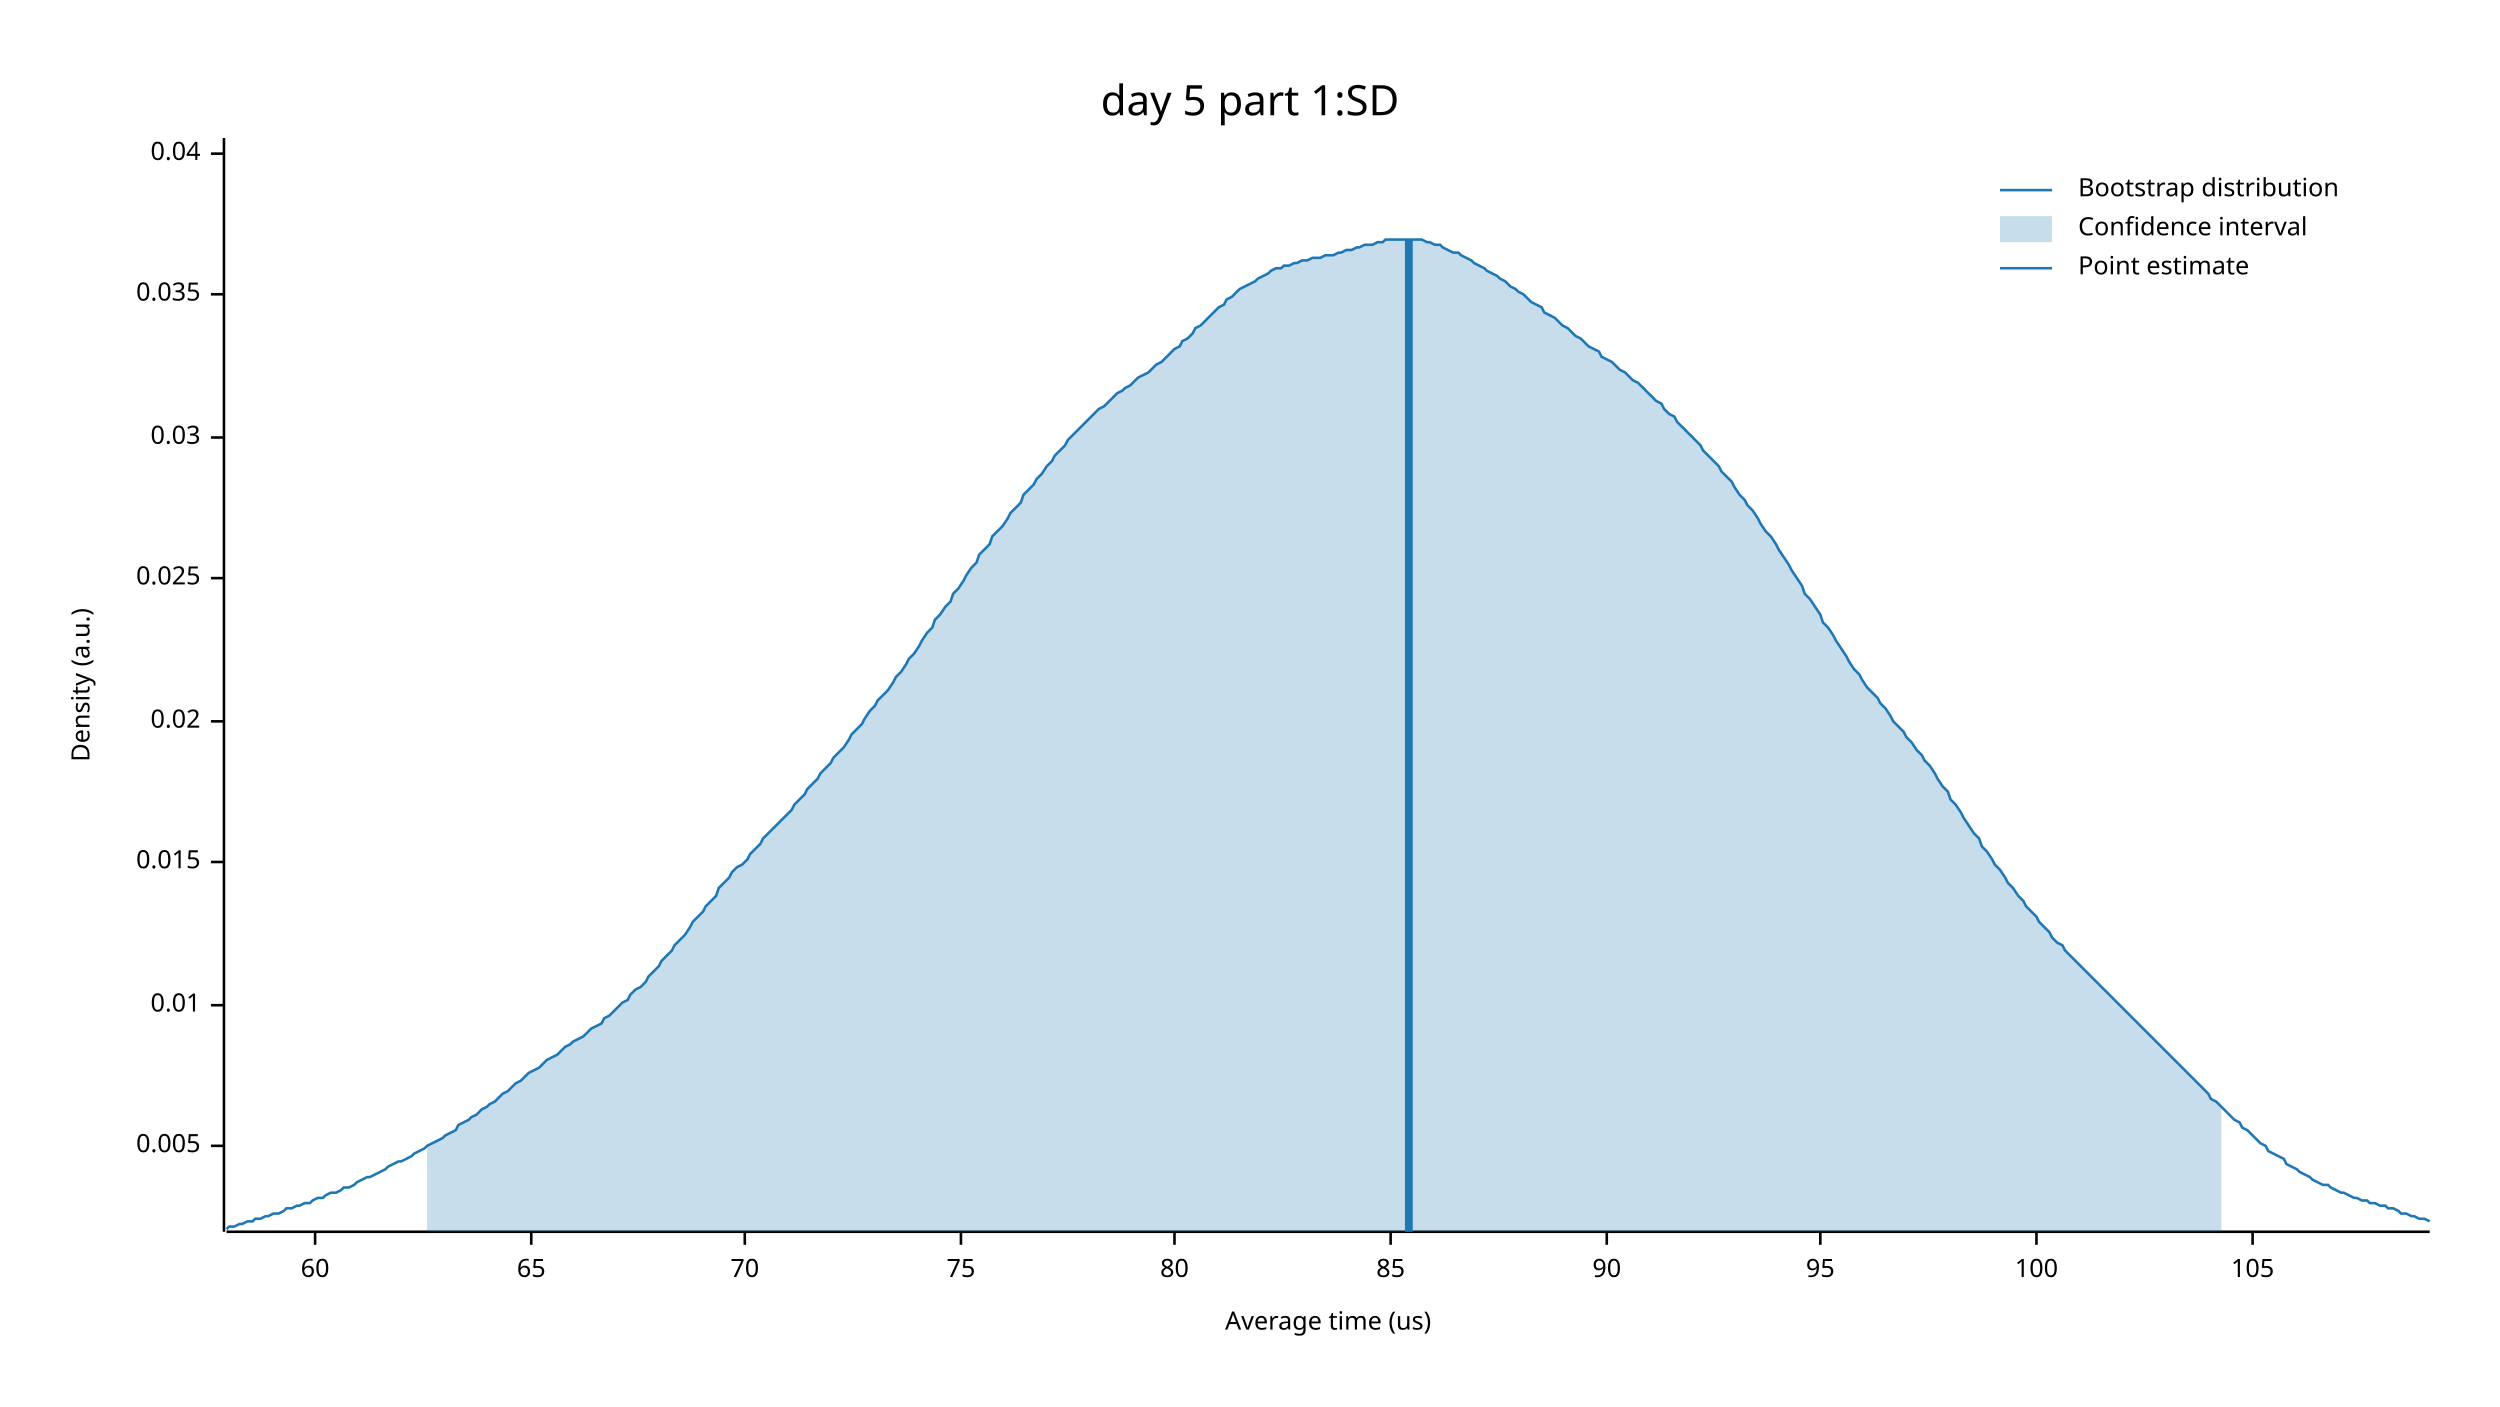
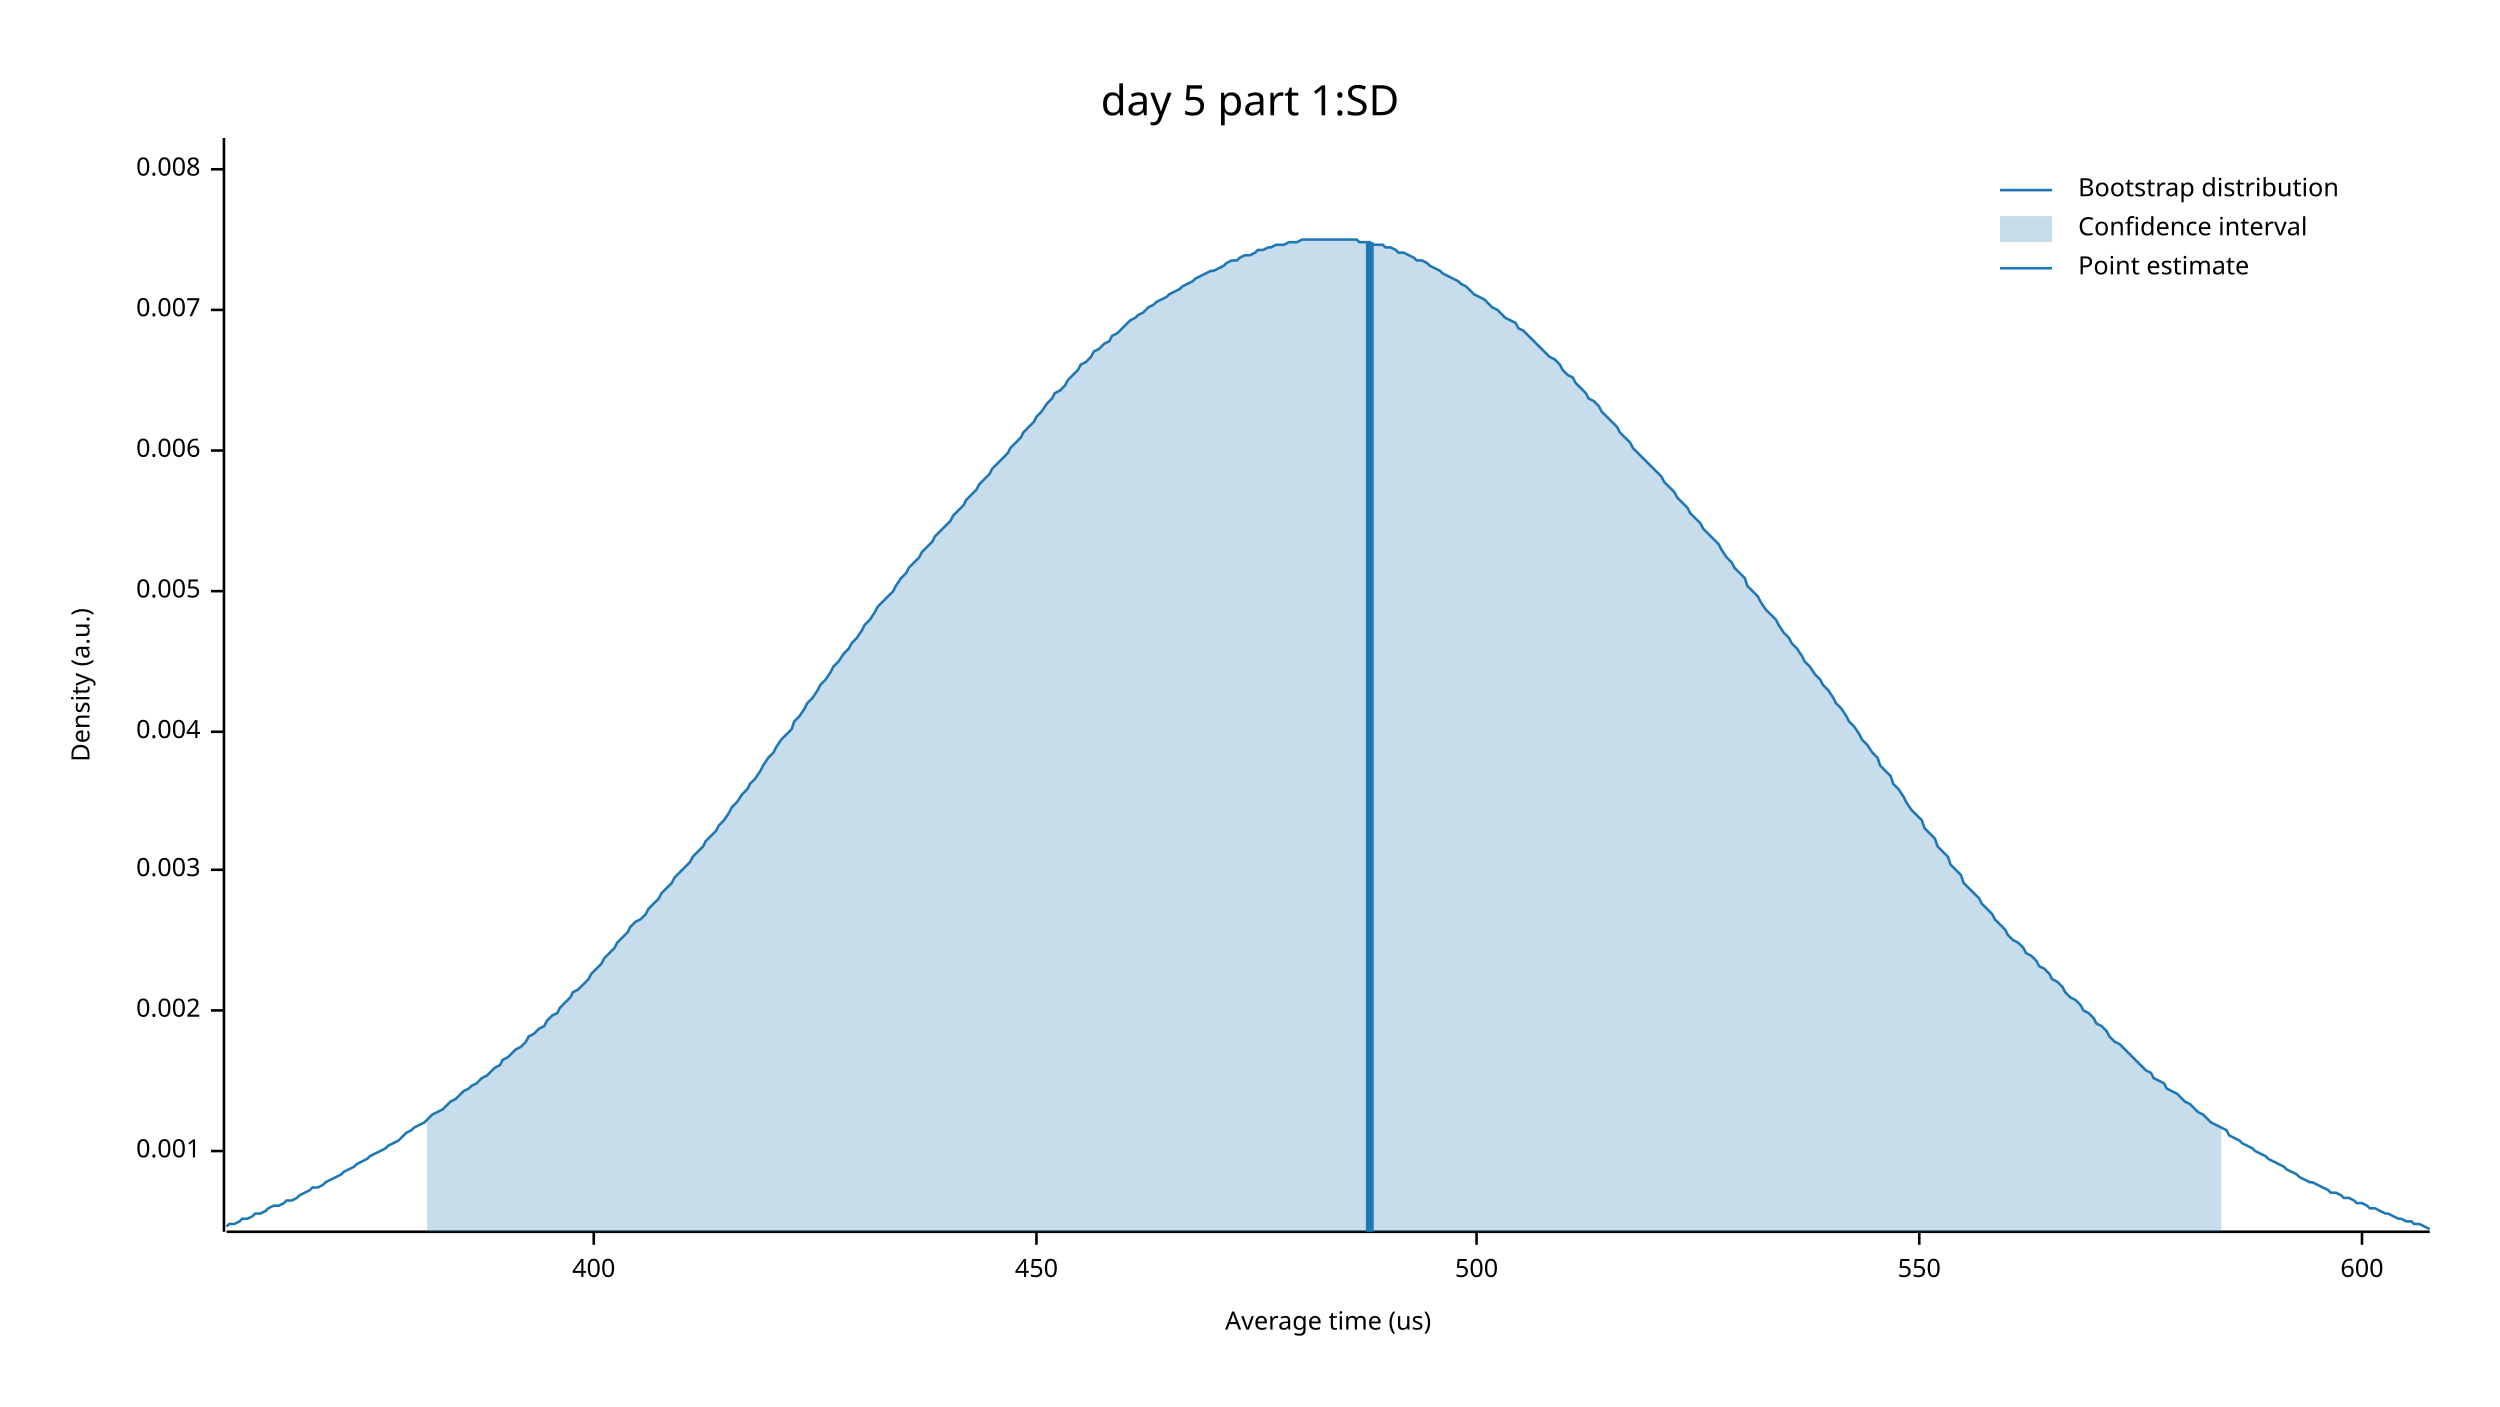
<svg xmlns="http://www.w3.org/2000/svg" width="960" height="540" viewBox="0 0 960 540">
  <text x="480" y="32" dy="0.76em" text-anchor="middle" font-family="sans-serif" font-size="16.129" opacity="1" fill="#000000">
day 5 part 1:SD
</text>
  <text x="27" y="263" dy="0.76em" text-anchor="middle" font-family="sans-serif" font-size="9.677" opacity="1" fill="#000000" transform="rotate(270, 27, 263)">
Density (a.u.)
</text>
  <text x="510" y="513" dy="-0.5ex" text-anchor="middle" font-family="sans-serif" font-size="9.677" opacity="1" fill="#000000">
Average time (us)
</text>
  <polyline fill="none" opacity="1" stroke="#000000" stroke-width="1" points="86,53 86,473 " />
-   <text x="77" y="440" dy="0.5ex" text-anchor="end" font-family="sans-serif" font-size="9.677" opacity="1" fill="#000000">
+   <text x="77" y="442" dy="0.5ex" text-anchor="end" font-family="sans-serif" font-size="9.677" opacity="1" fill="#000000">
+ 0.001
+ </text>
+   <polyline fill="none" opacity="1" stroke="#000000" stroke-width="1" points="81,442 86,442 " />
+   <text x="77" y="388" dy="0.5ex" text-anchor="end" font-family="sans-serif" font-size="9.677" opacity="1" fill="#000000">
+ 0.002
+ </text>
+   <polyline fill="none" opacity="1" stroke="#000000" stroke-width="1" points="81,388 86,388 " />
+   <text x="77" y="334" dy="0.5ex" text-anchor="end" font-family="sans-serif" font-size="9.677" opacity="1" fill="#000000">
+ 0.003
+ </text>
+   <polyline fill="none" opacity="1" stroke="#000000" stroke-width="1" points="81,334 86,334 " />
+   <text x="77" y="281" dy="0.5ex" text-anchor="end" font-family="sans-serif" font-size="9.677" opacity="1" fill="#000000">
+ 0.004
+ </text>
+   <polyline fill="none" opacity="1" stroke="#000000" stroke-width="1" points="81,281 86,281 " />
+   <text x="77" y="227" dy="0.5ex" text-anchor="end" font-family="sans-serif" font-size="9.677" opacity="1" fill="#000000">
0.005
</text>
-   <polyline fill="none" opacity="1" stroke="#000000" stroke-width="1" points="81,440 86,440 " />
-   <text x="77" y="386" dy="0.5ex" text-anchor="end" font-family="sans-serif" font-size="9.677" opacity="1" fill="#000000">
- 0.01
+   <polyline fill="none" opacity="1" stroke="#000000" stroke-width="1" points="81,227 86,227 " />
+   <text x="77" y="173" dy="0.5ex" text-anchor="end" font-family="sans-serif" font-size="9.677" opacity="1" fill="#000000">
+ 0.006
</text>
-   <polyline fill="none" opacity="1" stroke="#000000" stroke-width="1" points="81,386 86,386 " />
-   <text x="77" y="331" dy="0.5ex" text-anchor="end" font-family="sans-serif" font-size="9.677" opacity="1" fill="#000000">
- 0.015
+   <polyline fill="none" opacity="1" stroke="#000000" stroke-width="1" points="81,173 86,173 " />
+   <text x="77" y="119" dy="0.5ex" text-anchor="end" font-family="sans-serif" font-size="9.677" opacity="1" fill="#000000">
+ 0.007
</text>
-   <polyline fill="none" opacity="1" stroke="#000000" stroke-width="1" points="81,331 86,331 " />
-   <text x="77" y="277" dy="0.5ex" text-anchor="end" font-family="sans-serif" font-size="9.677" opacity="1" fill="#000000">
- 0.02
+   <polyline fill="none" opacity="1" stroke="#000000" stroke-width="1" points="81,119 86,119 " />
+   <text x="77" y="65" dy="0.5ex" text-anchor="end" font-family="sans-serif" font-size="9.677" opacity="1" fill="#000000">
+ 0.008
</text>
-   <polyline fill="none" opacity="1" stroke="#000000" stroke-width="1" points="81,277 86,277 " />
-   <text x="77" y="222" dy="0.5ex" text-anchor="end" font-family="sans-serif" font-size="9.677" opacity="1" fill="#000000">
- 0.025
+   <polyline fill="none" opacity="1" stroke="#000000" stroke-width="1" points="81,65 86,65 " />
+   <polyline fill="none" opacity="1" stroke="#000000" stroke-width="1" points="87,473 933,473 " />
+   <text x="228" y="483" dy="0.76em" text-anchor="middle" font-family="sans-serif" font-size="9.677" opacity="1" fill="#000000">
+ 400
</text>
-   <polyline fill="none" opacity="1" stroke="#000000" stroke-width="1" points="81,222 86,222 " />
-   <text x="77" y="168" dy="0.5ex" text-anchor="end" font-family="sans-serif" font-size="9.677" opacity="1" fill="#000000">
- 0.03
+   <polyline fill="none" opacity="1" stroke="#000000" stroke-width="1" points="228,473 228,478 " />
+   <text x="398" y="483" dy="0.76em" text-anchor="middle" font-family="sans-serif" font-size="9.677" opacity="1" fill="#000000">
+ 450
</text>
-   <polyline fill="none" opacity="1" stroke="#000000" stroke-width="1" points="81,168 86,168 " />
-   <text x="77" y="113" dy="0.5ex" text-anchor="end" font-family="sans-serif" font-size="9.677" opacity="1" fill="#000000">
- 0.035
+   <polyline fill="none" opacity="1" stroke="#000000" stroke-width="1" points="398,473 398,478 " />
+   <text x="567" y="483" dy="0.76em" text-anchor="middle" font-family="sans-serif" font-size="9.677" opacity="1" fill="#000000">
+ 500
</text>
-   <polyline fill="none" opacity="1" stroke="#000000" stroke-width="1" points="81,113 86,113 " />
-   <text x="77" y="59" dy="0.5ex" text-anchor="end" font-family="sans-serif" font-size="9.677" opacity="1" fill="#000000">
- 0.04
+   <polyline fill="none" opacity="1" stroke="#000000" stroke-width="1" points="567,473 567,478 " />
+   <text x="737" y="483" dy="0.76em" text-anchor="middle" font-family="sans-serif" font-size="9.677" opacity="1" fill="#000000">
+ 550
</text>
-   <polyline fill="none" opacity="1" stroke="#000000" stroke-width="1" points="81,59 86,59 " />
-   <polyline fill="none" opacity="1" stroke="#000000" stroke-width="1" points="87,473 933,473 " />
-   <text x="121" y="483" dy="0.76em" text-anchor="middle" font-family="sans-serif" font-size="9.677" opacity="1" fill="#000000">
- 60
+   <polyline fill="none" opacity="1" stroke="#000000" stroke-width="1" points="737,473 737,478 " />
+   <text x="907" y="483" dy="0.76em" text-anchor="middle" font-family="sans-serif" font-size="9.677" opacity="1" fill="#000000">
+ 600
</text>
-   <polyline fill="none" opacity="1" stroke="#000000" stroke-width="1" points="121,473 121,478 " />
-   <text x="204" y="483" dy="0.76em" text-anchor="middle" font-family="sans-serif" font-size="9.677" opacity="1" fill="#000000">
- 65
- </text>
-   <polyline fill="none" opacity="1" stroke="#000000" stroke-width="1" points="204,473 204,478 " />
-   <text x="286" y="483" dy="0.76em" text-anchor="middle" font-family="sans-serif" font-size="9.677" opacity="1" fill="#000000">
- 70
- </text>
-   <polyline fill="none" opacity="1" stroke="#000000" stroke-width="1" points="286,473 286,478 " />
-   <text x="369" y="483" dy="0.76em" text-anchor="middle" font-family="sans-serif" font-size="9.677" opacity="1" fill="#000000">
- 75
- </text>
-   <polyline fill="none" opacity="1" stroke="#000000" stroke-width="1" points="369,473 369,478 " />
-   <text x="451" y="483" dy="0.76em" text-anchor="middle" font-family="sans-serif" font-size="9.677" opacity="1" fill="#000000">
- 80
- </text>
-   <polyline fill="none" opacity="1" stroke="#000000" stroke-width="1" points="451,473 451,478 " />
-   <text x="534" y="483" dy="0.76em" text-anchor="middle" font-family="sans-serif" font-size="9.677" opacity="1" fill="#000000">
- 85
- </text>
-   <polyline fill="none" opacity="1" stroke="#000000" stroke-width="1" points="534,473 534,478 " />
-   <text x="617" y="483" dy="0.76em" text-anchor="middle" font-family="sans-serif" font-size="9.677" opacity="1" fill="#000000">
- 90
- </text>
-   <polyline fill="none" opacity="1" stroke="#000000" stroke-width="1" points="617,473 617,478 " />
-   <text x="699" y="483" dy="0.76em" text-anchor="middle" font-family="sans-serif" font-size="9.677" opacity="1" fill="#000000">
- 95
- </text>
-   <polyline fill="none" opacity="1" stroke="#000000" stroke-width="1" points="699,473 699,478 " />
-   <text x="782" y="483" dy="0.76em" text-anchor="middle" font-family="sans-serif" font-size="9.677" opacity="1" fill="#000000">
- 100
- </text>
-   <polyline fill="none" opacity="1" stroke="#000000" stroke-width="1" points="782,473 782,478 " />
-   <text x="865" y="483" dy="0.76em" text-anchor="middle" font-family="sans-serif" font-size="9.677" opacity="1" fill="#000000">
- 105
- </text>
-   <polyline fill="none" opacity="1" stroke="#000000" stroke-width="1" points="865,473 865,478 " />
-   <polyline fill="none" opacity="1" stroke="#1F78B4" stroke-width="1" points="87,472 88,471 90,471 92,470 93,470 95,469 97,469 98,468 100,468 102,467 103,467 105,466 107,466 109,465 110,464 112,464 114,463 115,463 117,462 119,462 120,461 122,460 124,460 125,459 127,458 129,458 131,457 132,456 134,456 136,455 137,454 139,453 141,452 142,452 144,451 146,450 148,449 149,448 151,447 153,446 154,446 156,445 158,444 159,443 161,442 163,441 164,440 166,439 168,438 170,437 171,436 173,435 175,434 176,432 178,431 180,430 181,429 183,428 185,426 187,425 188,424 190,423 192,421 193,420 195,419 197,417 198,416 200,415 202,413 203,412 205,411 207,410 209,408 210,407 212,406 214,405 215,404 217,402 219,401 220,400 222,399 224,398 226,396 227,395 229,394 231,393 232,391 234,390 236,388 237,387 239,385 241,384 242,382 244,380 246,379 248,377 249,375 251,373 253,371 254,369 256,367 258,365 259,363 261,361 263,359 265,356 266,354 268,352 270,350 271,348 273,346 275,344 276,341 278,339 280,337 281,335 283,333 285,332 287,330 288,328 290,326 292,324 293,322 295,320 297,318 298,317 300,315 302,313 304,311 305,309 307,307 309,305 310,303 312,301 314,299 315,297 317,295 319,293 320,291 322,289 324,287 326,284 327,282 329,280 331,278 332,276 334,273 336,271 337,269 339,267 341,265 343,262 344,260 346,258 348,255 349,253 351,251 353,248 354,246 356,243 358,241 359,238 361,236 363,233 365,231 366,228 368,226 370,223 371,221 373,218 375,216 376,213 378,211 380,209 381,206 383,204 385,202 387,199 388,197 390,195 392,193 393,190 395,188 397,186 398,184 400,182 402,179 404,177 405,175 407,173 409,171 410,169 412,167 414,165 415,164 417,162 419,160 420,159 422,157 424,156 426,154 427,153 429,151 431,150 432,149 434,148 436,146 437,145 439,144 441,143 443,141 444,140 446,139 448,137 449,136 451,134 453,133 454,131 456,130 458,128 459,126 461,125 463,123 465,121 466,120 468,118 470,117 471,115 473,114 475,112 476,111 478,110 480,109 482,108 483,107 485,106 487,105 488,104 490,103 492,103 493,102 495,102 497,101 498,101 500,100 502,100 504,99 505,99 507,99 509,98 510,98 512,98 514,97 515,97 517,96 519,96 521,95 522,95 524,94 526,94 527,94 529,93 531,93 532,92 534,92 536,92 537,92 539,92 541,92 543,92 544,92 546,92 548,93 549,93 551,94 553,94 554,95 556,96 558,97 560,97 561,98 563,99 565,100 566,101 568,102 570,103 571,104 573,105 575,106 576,107 578,108 580,110 582,111 583,112 585,113 587,115 588,116 590,117 592,118 593,120 595,121 597,122 599,124 600,125 602,126 604,128 605,129 607,130 609,132 610,133 612,134 614,135 615,137 617,138 619,139 621,141 622,142 624,143 626,145 627,146 629,147 631,149 632,150 634,152 636,154 638,155 639,157 641,159 643,160 644,162 646,164 648,166 649,167 651,169 653,171 654,173 656,175 658,177 660,179 661,181 663,183 665,185 666,187 668,190 670,192 671,194 673,196 675,199 676,201 678,204 680,206 682,209 683,211 685,214 687,217 688,219 690,222 692,225 693,228 695,230 697,233 699,236 700,239 702,241 704,244 705,246 707,249 709,252 710,254 712,257 714,259 715,261 717,264 719,266 721,268 722,270 724,272 726,275 727,277 729,279 731,281 732,283 734,285 736,288 738,290 739,292 741,294 743,297 744,299 746,302 748,304 749,307 751,309 753,312 754,314 756,317 758,320 760,322 761,325 763,327 765,330 766,332 768,334 770,337 771,339 773,341 775,344 777,346 778,348 780,350 782,352 783,354 785,356 787,358 788,360 790,362 792,363 793,365 795,367 797,369 799,371 800,372 802,374 804,376 805,377 807,379 809,381 810,382 812,384 814,386 816,388 817,389 819,391 821,393 822,394 824,396 826,398 827,399 829,401 831,403 832,404 834,406 836,408 838,410 839,411 841,413 843,415 844,416 846,418 848,420 849,422 851,423 853,425 855,427 856,428 858,430 860,431 861,433 863,434 865,436 866,437 868,439 870,440 871,442 873,443 875,444 877,445 878,447 880,448 882,449 883,450 885,451 887,452 888,453 890,454 892,455 894,455 895,456 897,457 899,458 900,458 902,459 904,460 905,460 907,461 909,461 910,462 912,462 914,463 916,463 917,464 919,464 921,465 922,466 924,466 926,467 927,467 929,468 931,468 933,469 " />
-   <polygon opacity="0.25" fill="#1F78B4" points="164,440 166,439 168,438 170,437 171,436 173,435 175,434 176,432 178,431 180,430 181,429 183,428 185,426 187,425 188,424 190,423 192,421 193,420 195,419 197,417 198,416 200,415 202,413 203,412 205,411 207,410 209,408 210,407 212,406 214,405 215,404 217,402 219,401 220,400 222,399 224,398 226,396 227,395 229,394 231,393 232,391 234,390 236,388 237,387 239,385 241,384 242,382 244,380 246,379 248,377 249,375 251,373 253,371 254,369 256,367 258,365 259,363 261,361 263,359 265,356 266,354 268,352 270,350 271,348 273,346 275,344 276,341 278,339 280,337 281,335 283,333 285,332 287,330 288,328 290,326 292,324 293,322 295,320 297,318 298,317 300,315 302,313 304,311 305,309 307,307 309,305 310,303 312,301 314,299 315,297 317,295 319,293 320,291 322,289 324,287 326,284 327,282 329,280 331,278 332,276 334,273 336,271 337,269 339,267 341,265 343,262 344,260 346,258 348,255 349,253 351,251 353,248 354,246 356,243 358,241 359,238 361,236 363,233 365,231 366,228 368,226 370,223 371,221 373,218 375,216 376,213 378,211 380,209 381,206 383,204 385,202 387,199 388,197 390,195 392,193 393,190 395,188 397,186 398,184 400,182 402,179 404,177 405,175 407,173 409,171 410,169 412,167 414,165 415,164 417,162 419,160 420,159 422,157 424,156 426,154 427,153 429,151 431,150 432,149 434,148 436,146 437,145 439,144 441,143 443,141 444,140 446,139 448,137 449,136 451,134 453,133 454,131 456,130 458,128 459,126 461,125 463,123 465,121 466,120 468,118 470,117 471,115 473,114 475,112 476,111 478,110 480,109 482,108 483,107 485,106 487,105 488,104 490,103 492,103 493,102 495,102 497,101 498,101 500,100 502,100 504,99 505,99 507,99 509,98 510,98 512,98 514,97 515,97 517,96 519,96 521,95 522,95 524,94 526,94 527,94 529,93 531,93 532,92 534,92 536,92 537,92 539,92 541,92 543,92 544,92 546,92 548,93 549,93 551,94 553,94 554,95 556,96 558,97 560,97 561,98 563,99 565,100 566,101 568,102 570,103 571,104 573,105 575,106 576,107 578,108 580,110 582,111 583,112 585,113 587,115 588,116 590,117 592,118 593,120 595,121 597,122 599,124 600,125 602,126 604,128 605,129 607,130 609,132 610,133 612,134 614,135 615,137 617,138 619,139 621,141 622,142 624,143 626,145 627,146 629,147 631,149 632,150 634,152 636,154 638,155 639,157 641,159 643,160 644,162 646,164 648,166 649,167 651,169 653,171 654,173 656,175 658,177 660,179 661,181 663,183 665,185 666,187 668,190 670,192 671,194 673,196 675,199 676,201 678,204 680,206 682,209 683,211 685,214 687,217 688,219 690,222 692,225 693,228 695,230 697,233 699,236 700,239 702,241 704,244 705,246 707,249 709,252 710,254 712,257 714,259 715,261 717,264 719,266 721,268 722,270 724,272 726,275 727,277 729,279 731,281 732,283 734,285 736,288 738,290 739,292 741,294 743,297 744,299 746,302 748,304 749,307 751,309 753,312 754,314 756,317 758,320 760,322 761,325 763,327 765,330 766,332 768,334 770,337 771,339 773,341 775,344 777,346 778,348 780,350 782,352 783,354 785,356 787,358 788,360 790,362 792,363 793,365 795,367 797,369 799,371 800,372 802,374 804,376 805,377 807,379 809,381 810,382 812,384 814,386 816,388 817,389 819,391 821,393 822,394 824,396 826,398 827,399 829,401 831,403 832,404 834,406 836,408 838,410 839,411 841,413 843,415 844,416 846,418 848,420 849,422 851,423 853,425 853,473 164,473 " />
-   <polyline fill="none" opacity="1" stroke="#1F78B4" stroke-width="3" points="541,473 541,92 " />
+   <polyline fill="none" opacity="1" stroke="#000000" stroke-width="1" points="907,473 907,478 " />
+   <polyline fill="none" opacity="1" stroke="#1F78B4" stroke-width="1" points="87,471 88,470 90,470 92,469 93,468 95,468 97,467 98,466 100,466 102,465 103,464 105,463 107,463 109,462 110,461 112,461 114,460 115,459 117,458 119,457 120,456 122,456 124,455 125,454 127,453 129,452 131,451 132,450 134,449 136,448 137,447 139,446 141,445 142,444 144,443 146,442 148,441 149,440 151,439 153,438 154,437 156,435 158,434 159,433 161,432 163,431 164,430 166,428 168,427 170,426 171,425 173,423 175,422 176,421 178,419 180,418 181,417 183,416 185,414 187,413 188,412 190,410 192,409 193,407 195,406 197,404 198,403 200,402 202,400 203,398 205,397 207,395 209,394 210,392 212,390 214,389 215,387 217,385 219,383 220,381 222,380 224,378 226,376 227,374 229,372 231,370 232,368 234,366 236,364 237,362 239,360 241,358 242,356 244,354 246,353 248,351 249,349 251,347 253,345 254,343 256,341 258,339 259,337 261,335 263,333 265,331 266,329 268,327 270,325 271,323 273,321 275,319 276,317 278,315 280,312 281,310 283,308 285,305 287,303 288,301 290,299 292,296 293,294 295,291 297,289 298,287 300,284 302,282 304,280 305,277 307,275 309,272 310,270 312,268 314,265 315,263 317,261 319,258 320,256 322,254 324,251 326,249 327,247 329,245 331,242 332,240 334,238 336,235 337,233 339,231 341,229 343,227 344,225 346,222 348,220 349,218 351,216 353,214 354,212 356,210 358,208 359,206 361,204 363,202 365,200 366,198 368,196 370,194 371,192 373,190 375,188 376,186 378,184 380,182 381,180 383,178 385,176 387,174 388,172 390,170 392,168 393,166 395,164 397,162 398,160 400,158 402,155 404,153 405,151 407,150 409,148 410,146 412,144 414,142 415,140 417,139 419,137 420,135 422,134 424,132 426,131 427,129 429,128 431,126 432,125 434,123 436,122 437,121 439,120 441,118 443,117 444,116 446,115 448,114 449,113 451,112 453,111 454,110 456,109 458,108 459,107 461,106 463,105 465,104 466,104 468,103 470,102 471,101 473,100 475,100 476,99 478,98 480,98 482,97 483,96 485,96 487,95 488,95 490,94 492,94 493,94 495,93 497,93 498,93 500,92 502,92 504,92 505,92 507,92 509,92 510,92 512,92 514,92 515,92 517,92 519,92 521,92 522,93 524,93 526,93 527,94 529,94 531,94 532,95 534,95 536,96 537,97 539,97 541,98 543,99 544,100 546,100 548,101 549,102 551,103 553,104 554,105 556,106 558,107 560,108 561,109 563,110 565,112 566,113 568,114 570,115 571,116 573,118 575,119 576,120 578,122 580,123 582,124 583,126 585,127 587,129 588,130 590,132 592,134 593,135 595,137 597,138 599,140 600,142 602,144 604,145 605,147 607,149 609,151 610,153 612,154 614,156 615,158 617,160 619,162 621,164 622,166 624,168 626,170 627,172 629,174 631,176 632,177 634,179 636,181 638,183 639,185 641,187 643,189 644,191 646,193 648,195 649,197 651,199 653,201 654,203 656,205 658,207 660,209 661,211 663,214 665,216 666,218 668,220 670,222 671,225 673,227 675,229 676,231 678,234 680,236 682,238 683,240 685,243 687,245 688,247 690,249 692,252 693,254 695,256 697,259 699,261 700,263 702,265 704,268 705,270 707,272 709,275 710,277 712,279 714,282 715,284 717,286 719,289 721,291 722,294 724,296 726,298 727,301 729,303 731,306 732,308 734,311 736,313 738,315 739,318 741,320 743,322 744,325 746,327 748,329 749,332 751,334 753,336 754,339 756,341 758,343 760,345 761,347 763,349 765,351 766,353 768,355 770,357 771,359 773,361 775,362 777,364 778,366 780,367 782,369 783,371 785,372 787,374 788,376 790,377 792,379 793,381 795,383 797,384 799,386 800,388 802,389 804,391 805,393 807,394 809,396 810,398 812,400 814,401 816,403 817,404 819,406 821,408 822,409 824,411 826,412 827,414 829,415 831,416 832,418 834,419 836,420 838,422 839,423 841,424 843,426 844,427 846,428 848,430 849,431 851,432 853,433 855,434 856,436 858,437 860,438 861,439 863,440 865,441 866,442 868,443 870,444 871,445 873,446 875,447 877,448 878,449 880,450 882,451 883,452 885,453 887,454 888,454 890,455 892,456 894,457 895,458 897,458 899,459 900,460 902,460 904,461 905,462 907,462 909,463 910,464 912,464 914,465 916,466 917,466 919,467 921,468 922,468 924,469 926,469 927,470 929,470 931,471 933,472 " />
+   <polygon opacity="0.25" fill="#1F78B4" points="164,430 166,428 168,427 170,426 171,425 173,423 175,422 176,421 178,419 180,418 181,417 183,416 185,414 187,413 188,412 190,410 192,409 193,407 195,406 197,404 198,403 200,402 202,400 203,398 205,397 207,395 209,394 210,392 212,390 214,389 215,387 217,385 219,383 220,381 222,380 224,378 226,376 227,374 229,372 231,370 232,368 234,366 236,364 237,362 239,360 241,358 242,356 244,354 246,353 248,351 249,349 251,347 253,345 254,343 256,341 258,339 259,337 261,335 263,333 265,331 266,329 268,327 270,325 271,323 273,321 275,319 276,317 278,315 280,312 281,310 283,308 285,305 287,303 288,301 290,299 292,296 293,294 295,291 297,289 298,287 300,284 302,282 304,280 305,277 307,275 309,272 310,270 312,268 314,265 315,263 317,261 319,258 320,256 322,254 324,251 326,249 327,247 329,245 331,242 332,240 334,238 336,235 337,233 339,231 341,229 343,227 344,225 346,222 348,220 349,218 351,216 353,214 354,212 356,210 358,208 359,206 361,204 363,202 365,200 366,198 368,196 370,194 371,192 373,190 375,188 376,186 378,184 380,182 381,180 383,178 385,176 387,174 388,172 390,170 392,168 393,166 395,164 397,162 398,160 400,158 402,155 404,153 405,151 407,150 409,148 410,146 412,144 414,142 415,140 417,139 419,137 420,135 422,134 424,132 426,131 427,129 429,128 431,126 432,125 434,123 436,122 437,121 439,120 441,118 443,117 444,116 446,115 448,114 449,113 451,112 453,111 454,110 456,109 458,108 459,107 461,106 463,105 465,104 466,104 468,103 470,102 471,101 473,100 475,100 476,99 478,98 480,98 482,97 483,96 485,96 487,95 488,95 490,94 492,94 493,94 495,93 497,93 498,93 500,92 502,92 504,92 505,92 507,92 509,92 510,92 512,92 514,92 515,92 517,92 519,92 521,92 522,93 524,93 526,93 527,94 529,94 531,94 532,95 534,95 536,96 537,97 539,97 541,98 543,99 544,100 546,100 548,101 549,102 551,103 553,104 554,105 556,106 558,107 560,108 561,109 563,110 565,112 566,113 568,114 570,115 571,116 573,118 575,119 576,120 578,122 580,123 582,124 583,126 585,127 587,129 588,130 590,132 592,134 593,135 595,137 597,138 599,140 600,142 602,144 604,145 605,147 607,149 609,151 610,153 612,154 614,156 615,158 617,160 619,162 621,164 622,166 624,168 626,170 627,172 629,174 631,176 632,177 634,179 636,181 638,183 639,185 641,187 643,189 644,191 646,193 648,195 649,197 651,199 653,201 654,203 656,205 658,207 660,209 661,211 663,214 665,216 666,218 668,220 670,222 671,225 673,227 675,229 676,231 678,234 680,236 682,238 683,240 685,243 687,245 688,247 690,249 692,252 693,254 695,256 697,259 699,261 700,263 702,265 704,268 705,270 707,272 709,275 710,277 712,279 714,282 715,284 717,286 719,289 721,291 722,294 724,296 726,298 727,301 729,303 731,306 732,308 734,311 736,313 738,315 739,318 741,320 743,322 744,325 746,327 748,329 749,332 751,334 753,336 754,339 756,341 758,343 760,345 761,347 763,349 765,351 766,353 768,355 770,357 771,359 773,361 775,362 777,364 778,366 780,367 782,369 783,371 785,372 787,374 788,376 790,377 792,379 793,381 795,383 797,384 799,386 800,388 802,389 804,391 805,393 807,394 809,396 810,398 812,400 814,401 816,403 817,404 819,406 821,408 822,409 824,411 826,412 827,414 829,415 831,416 832,418 834,419 836,420 838,422 839,423 841,424 843,426 844,427 846,428 848,430 849,431 851,432 853,433 853,473 164,473 " />
+   <polyline fill="none" opacity="1" stroke="#1F78B4" stroke-width="3" points="526,473 526,93 " />
  <text x="798" y="68" dy="0.76em" text-anchor="start" font-family="sans-serif" font-size="9.677" opacity="1" fill="#000000">
Bootstrap distribution
</text>
  <text x="798" y="83" dy="0.76em" text-anchor="start" font-family="sans-serif" font-size="9.677" opacity="1" fill="#000000">
Confidence interval
</text>
  <text x="798" y="98" dy="0.76em" text-anchor="start" font-family="sans-serif" font-size="9.677" opacity="1" fill="#000000">
Point estimate
</text>
  <polyline fill="none" opacity="1" stroke="#1F78B4" stroke-width="1" points="768,73 788,73 " />
  <rect x="768" y="83" width="20" height="10" opacity="0.25" fill="#1F78B4" stroke="none" />
  <polyline fill="none" opacity="1" stroke="#1F78B4" stroke-width="1" points="768,103 788,103 " />
</svg>
